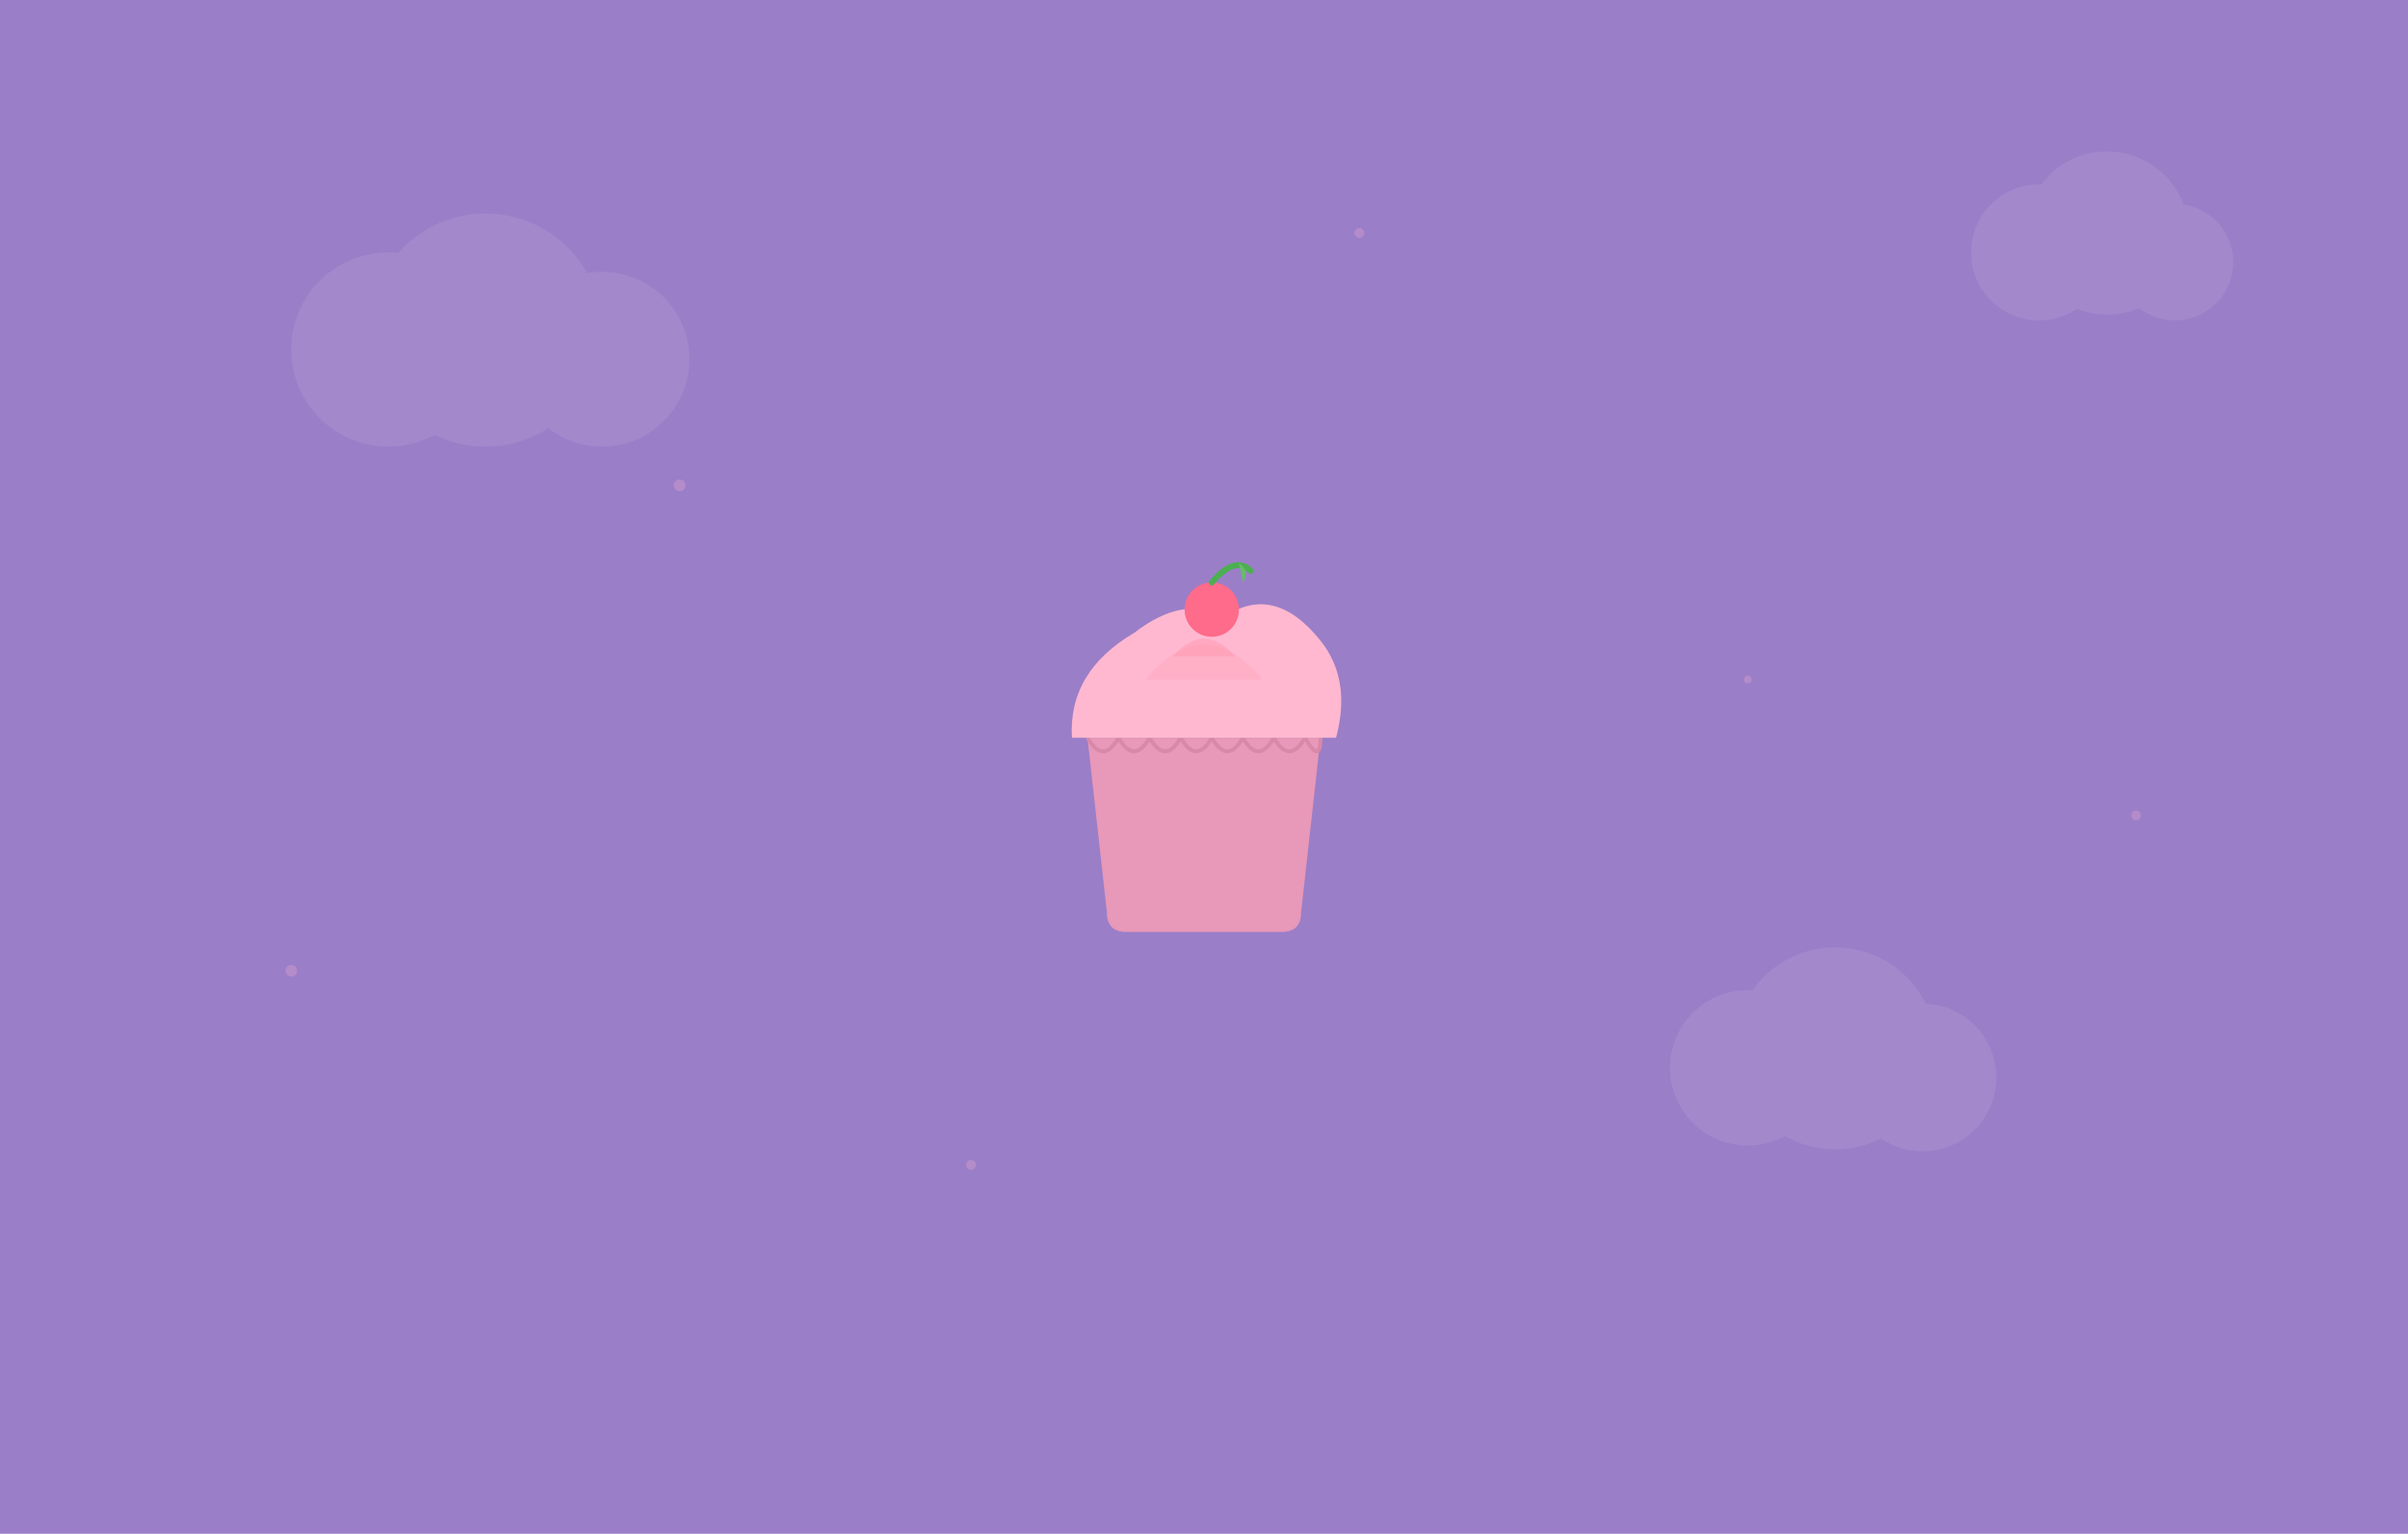
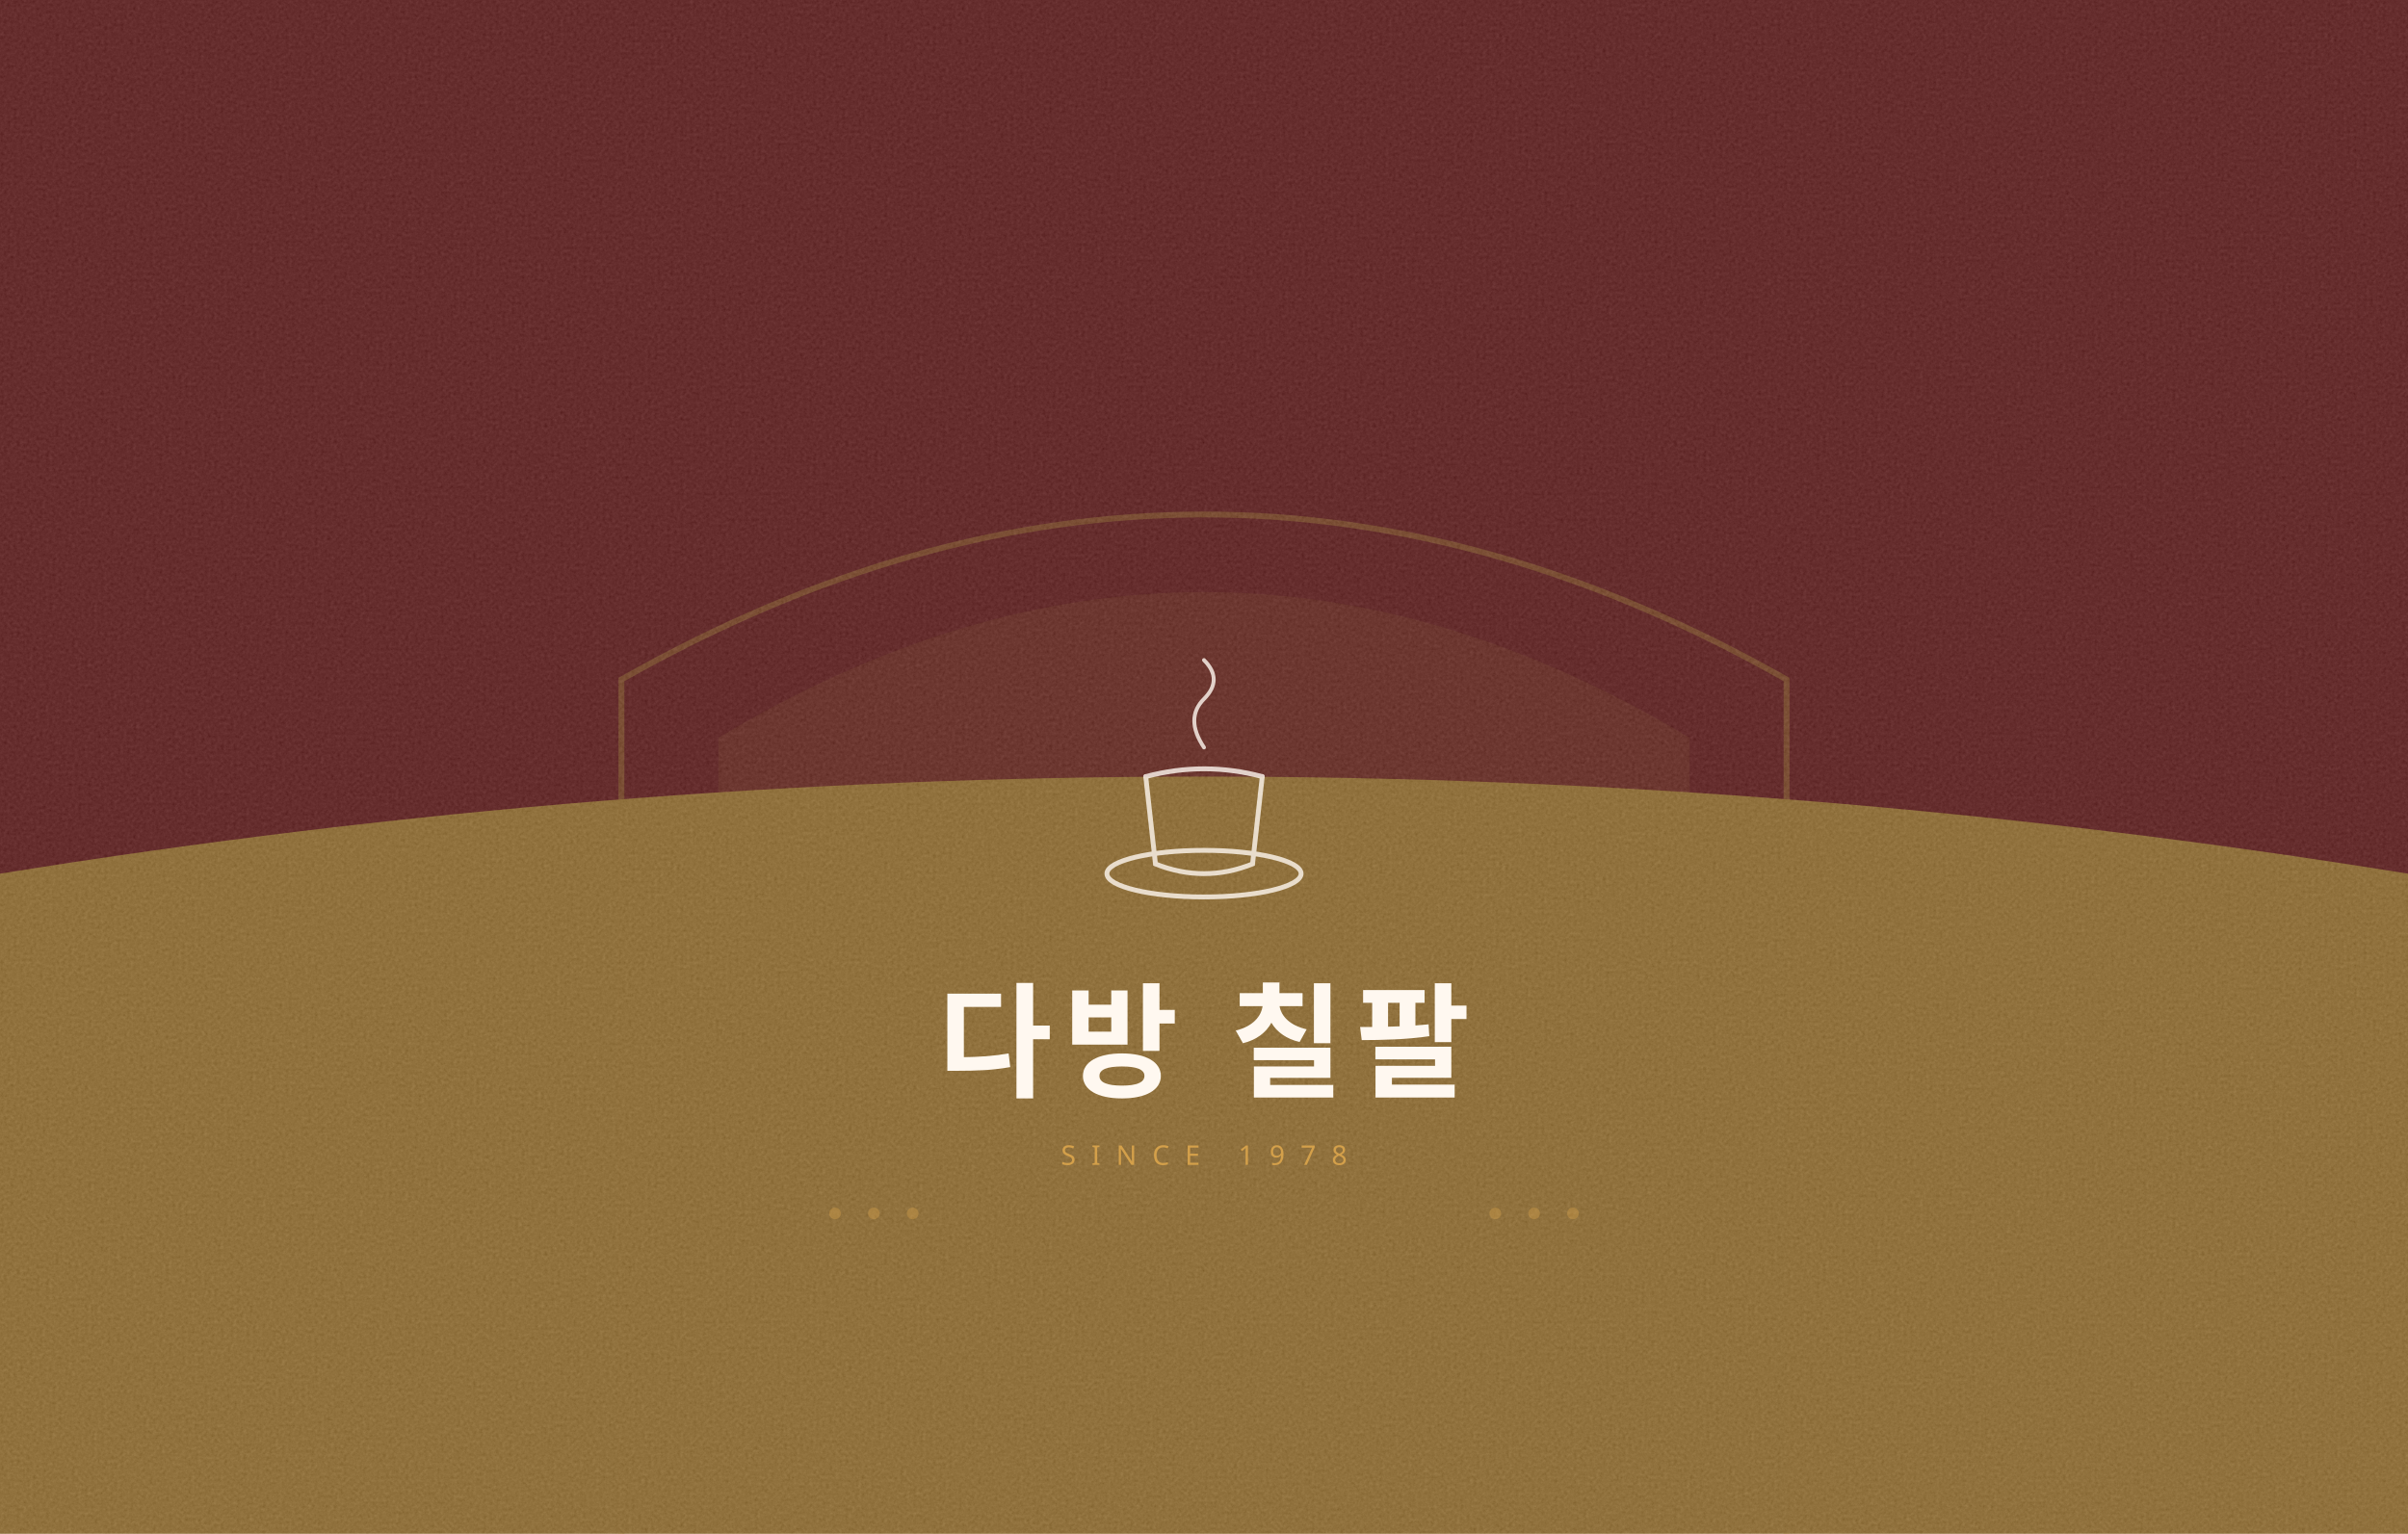
<svg xmlns="http://www.w3.org/2000/svg" viewBox="0 0 1240 790">
-   <rect width="1240" height="790" fill="#9B7EC8" />
-   <g fill="white" opacity="0.08">
-     <circle cx="200" cy="180" r="50" />
-     <circle cx="250" cy="170" r="60" />
-     <circle cx="310" cy="185" r="45" />
-     <circle cx="900" cy="550" r="40" />
-     <circle cx="945" cy="540" r="52" />
-     <circle cx="990" cy="555" r="38" />
-     <circle cx="1050" cy="130" r="35" />
-     <circle cx="1085" cy="120" r="42" />
-     <circle cx="1120" cy="135" r="30" />
+   <defs>
+     <filter id="noise4">
+       <feTurbulence type="fractalNoise" baseFrequency="0.6" numOctaves="3" stitchTiles="stitch" />
+       <feColorMatrix type="saturate" values="0" />
+       <feComponentTransfer>
+         <feFuncA type="linear" slope="0.1" />
+       </feComponentTransfer>
+       <feComposite in2="SourceGraphic" operator="over" />
+     </filter>
+   </defs>
+   <rect width="1240" height="790" fill="#D4A04A" />
+   <path d="M0,0 L1240,0 L1240,450 Q620,350 0,450Z" fill="#8C2F2F" />
+   <path d="M320,790 L320,350 Q620,180 920,350 L920,790" fill="none" stroke="#D4A04A" stroke-width="3" opacity="0.5" />
+   <path d="M370,790 L370,380 Q620,230 870,380 L870,790" fill="#D4A04A" opacity="0.15" />
+   <rect width="1240" height="790" filter="url(#noise4)" opacity="0.4" />
+   <g transform="translate(620, 400)" fill="none" stroke="#FFF8F0" stroke-width="2.5" stroke-linecap="round" opacity="0.8">
+     <ellipse cx="0" cy="50" rx="50" ry="12" />
+     <path d="M-30,0 L-25,45 Q0,55 25,45 L30,0" />
+     <path d="M-30,0 Q0,-8 30,0" />
+     <path d="M0,-15 Q-10,-30 0,-40 Q10,-50 0,-60" stroke-width="2" />
  </g>
-   <g fill="#FFB8D0" opacity="0.25">
-     <circle cx="350" cy="250" r="3" />
-     <circle cx="700" cy="120" r="2.5" />
-     <circle cx="500" cy="600" r="2.5" />
-     <circle cx="900" cy="350" r="2" />
-     <circle cx="150" cy="500" r="3" />
-     <circle cx="1100" cy="420" r="2.5" />
-   </g>
-   <g transform="translate(620, 370) scale(2)">
-     <path d="M-30,5 L-25,50 Q-25,55 -20,55 L20,55 Q25,55 25,50 L30,5Z" fill="#E898B8" />
-     <path d="M-30,5 Q-26,12 -22,5 Q-18,12 -14,5 Q-10,12 -6,5 Q-2,12 2,5 Q6,12 10,5 Q14,12 18,5 Q22,12 26,5 Q30,12 30,5" fill="none" stroke="#D888A8" stroke-width="1" />
-     <path d="M-34,5 Q-35,-12 -18,-22 Q-5,-32 5,-26 Q18,-35 30,-20 Q38,-10 34,5Z" fill="#FFB8D0" />
-     <path d="M-15,-10 Q0,-28 15,-10" fill="#FFA8C0" opacity="0.6" />
-     <path d="M-8,-16 Q0,-25 8,-16" fill="#FF98B0" opacity="0.5" />
-     <circle cx="2" cy="-28" r="7" fill="#FF6B8A" />
-     <path d="M2,-35 Q8,-42 12,-38" stroke="#4CAF50" stroke-width="1.5" fill="none" stroke-linecap="round" />
-     <path d="M9,-40 Q12,-38 10,-35" fill="#66BB6A" />
+   <text x="620" y="560" text-anchor="middle" fill="#FFF8F0" font-family="'Georgia', serif" font-size="64" font-weight="700" letter-spacing="6">다방 칠팔</text>
+   <text x="620" y="600" text-anchor="middle" fill="#D4A04A" font-family="sans-serif" font-size="14" letter-spacing="8">SINCE 1978</text>
+   <g fill="#D4A04A" opacity="0.4">
+     <circle cx="430" cy="625" r="3" />
+     <circle cx="450" cy="625" r="3" />
+     <circle cx="470" cy="625" r="3" />
+     <circle cx="770" cy="625" r="3" />
+     <circle cx="790" cy="625" r="3" />
+     <circle cx="810" cy="625" r="3" />
  </g>
</svg>
